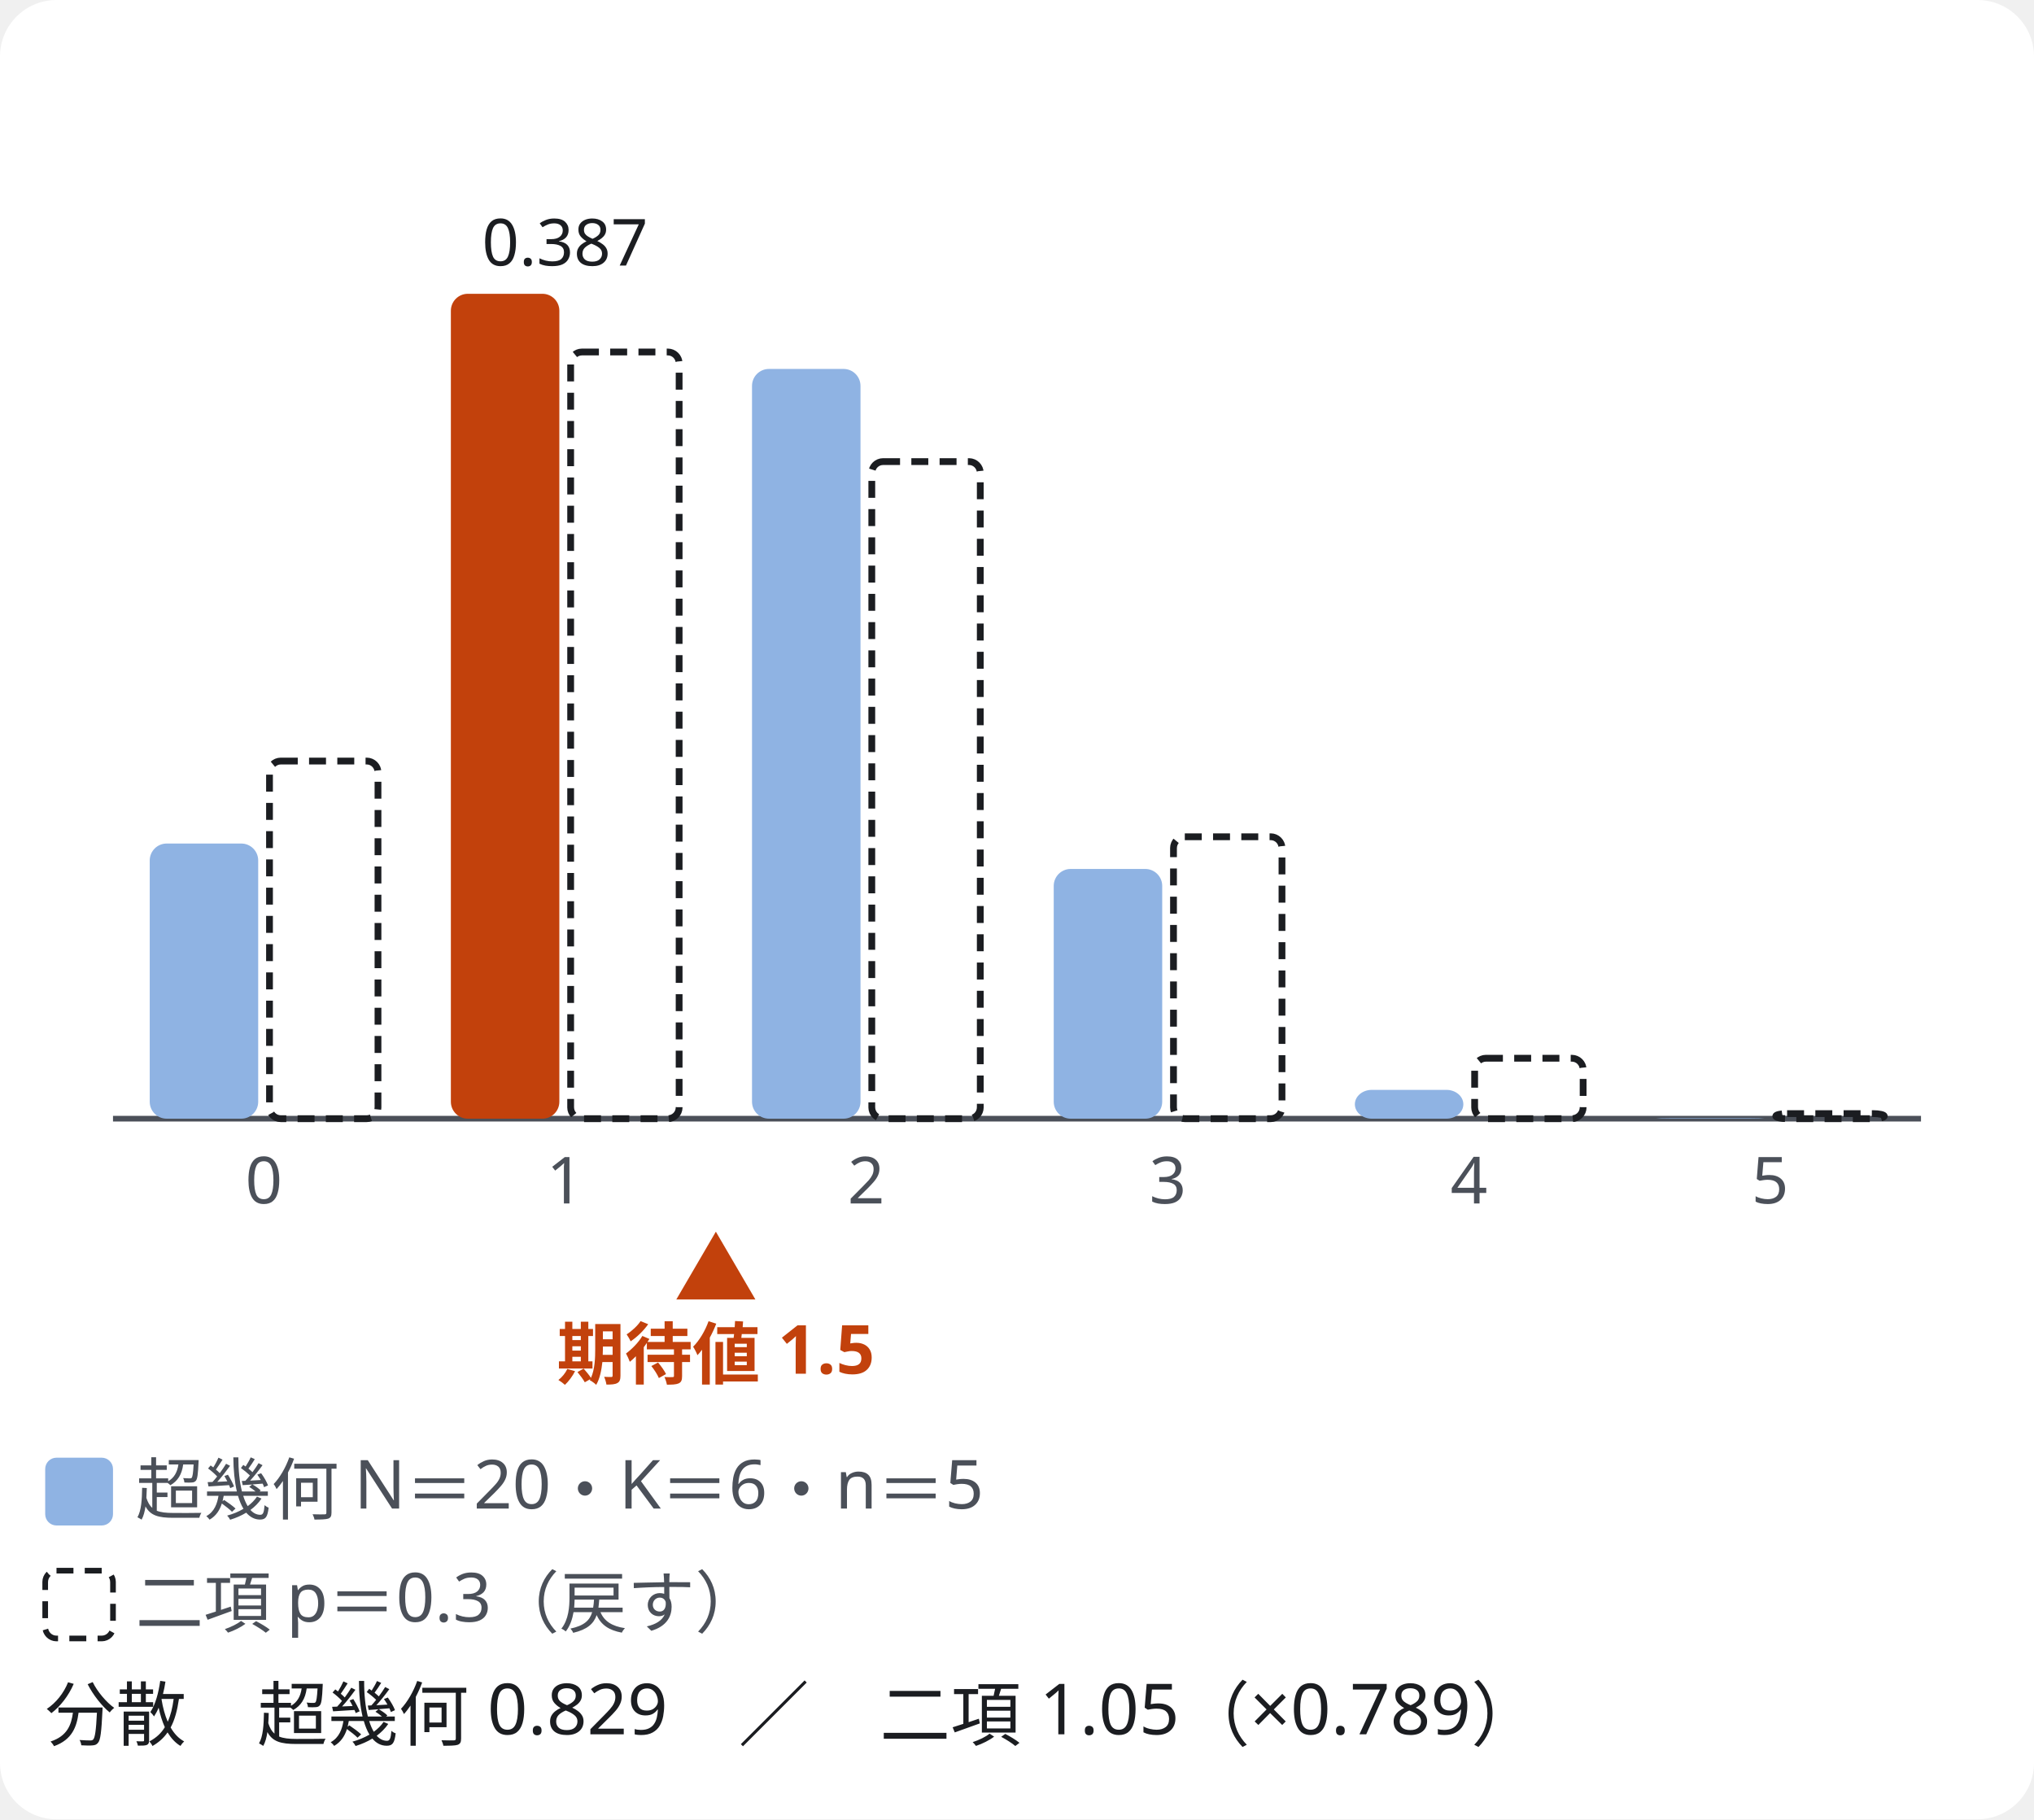
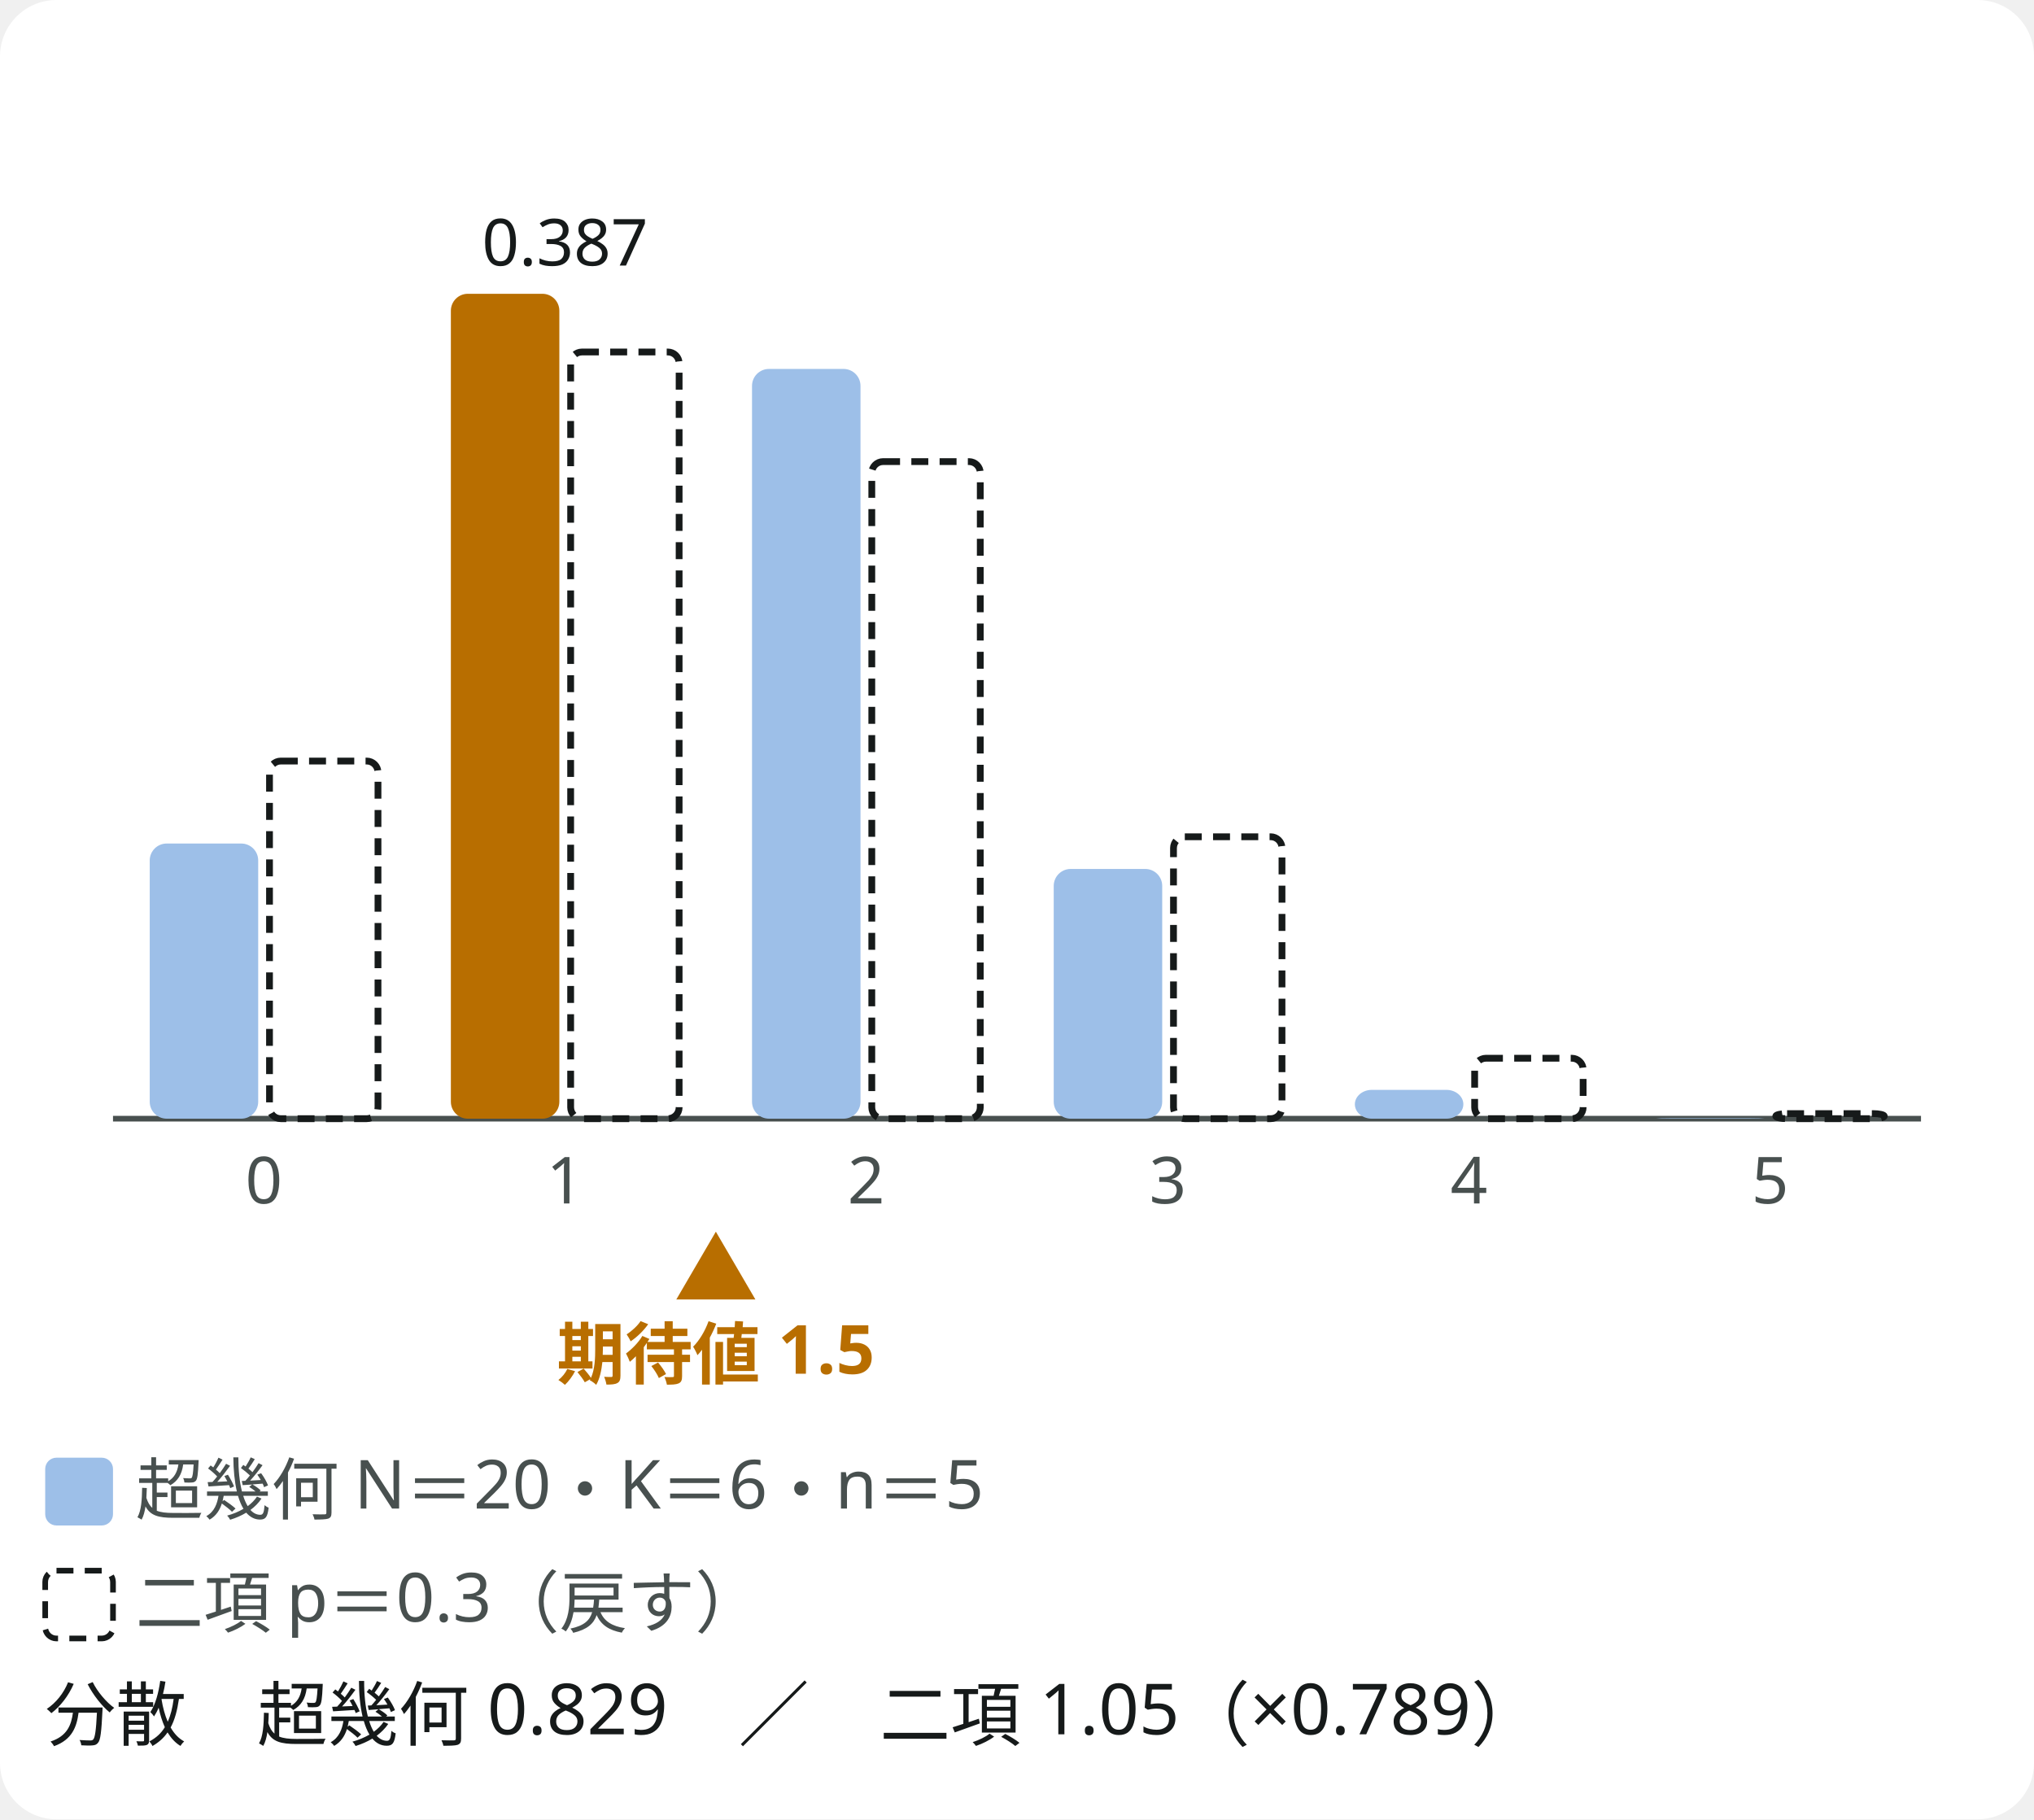
<svg xmlns="http://www.w3.org/2000/svg" viewBox="0 0 360 322" width="360" height="322" font-family="sans-serif">
  <rect width="360" height="322" rx="10" fill="#ffffff" />
-   <line x1="20" y1="198" x2="340" y2="198" stroke="#4b5059" stroke-width="1" />
-   <rect x="26.5" y="149.3" width="19.2" height="48.7" rx="3" fill="#8fb3e3" />
-   <rect x="47.7" y="134.7" width="19.2" height="63.3" rx="2" fill="none" stroke="#1b1d21" stroke-width="1.2" stroke-dasharray="3 2" />
-   <text x="46.7" y="213" font-size="11.5" fill="#4b5059" text-anchor="middle">0</text>
-   <rect x="79.8" y="52" width="19.2" height="146" rx="3" fill="#c2410c" />
-   <rect x="101.0" y="62.3" width="19.2" height="135.7" rx="2" fill="none" stroke="#1b1d21" stroke-width="1.2" stroke-dasharray="3 2" />
-   <text x="100.0" y="47.0" font-size="11.5" fill="#1b1d21" text-anchor="middle" stroke="#ffffff" stroke-width="4" paint-order="stroke">0.387</text>
-   <text x="100" y="213" font-size="11.5" fill="#4b5059" text-anchor="middle">1</text>
-   <rect x="133.1" y="65.3" width="19.2" height="132.7" rx="3" fill="#8fb3e3" />
-   <rect x="154.3" y="81.7" width="19.2" height="116.3" rx="2" fill="none" stroke="#1b1d21" stroke-width="1.2" stroke-dasharray="3 2" />
-   <text x="153.3" y="213" font-size="11.5" fill="#4b5059" text-anchor="middle">2</text>
-   <rect x="186.5" y="153.8" width="19.2" height="44.2" rx="3" fill="#8fb3e3" />
-   <rect x="207.7" y="148.1" width="19.2" height="49.9" rx="2" fill="none" stroke="#1b1d21" stroke-width="1.2" stroke-dasharray="3 2" />
-   <text x="206.7" y="213" font-size="11.5" fill="#4b5059" text-anchor="middle">3</text>
-   <rect x="239.8" y="192.9" width="19.2" height="5.1" rx="3" fill="#8fb3e3" />
-   <rect x="261.0" y="187.3" width="19.2" height="10.7" rx="2" fill="none" stroke="#1b1d21" stroke-width="1.2" stroke-dasharray="3 2" />
-   <text x="260" y="213" font-size="11.5" fill="#4b5059" text-anchor="middle">4</text>
-   <rect x="293.1" y="197.9" width="19.2" height="0.1" rx="3" fill="#8fb3e3" />
-   <rect x="314.3" y="197.1" width="19.2" height="0.9" rx="2" fill="none" stroke="#1b1d21" stroke-width="1.2" stroke-dasharray="3 2" />
-   <text x="313.3" y="213" font-size="11.5" fill="#4b5059" text-anchor="middle">5</text>
-   <path d="M126.7,218 l-7,12 h14 z" fill="#c2410c" />
-   <text x="126.7" y="244" font-size="12" fill="#c2410c" text-anchor="middle" font-weight="bold">期待値 1.5</text>
-   <rect x="8" y="258" width="12" height="12" rx="2" fill="#8fb3e3" />
-   <text x="24" y="268" font-size="12" fill="#4b5059" text-anchor="start">超幾何 N＝20・K＝6・n＝5</text>
-   <rect x="8" y="278" width="12" height="12" rx="2" fill="none" stroke="#1b1d21" stroke-dasharray="3 2" />
-   <text x="24" y="288" font-size="12" fill="#4b5059" text-anchor="start">二項 p＝0.3（戻す）</text>
-   <text x="8" y="308" font-size="12.5" fill="#1b1d21" text-anchor="start">分散　超幾何 0.829　／　二項 1.05（×0.789）</text>
+   <line x1="20" y1="198" x2="340" y2="198" stroke="#48504f" stroke-width="1" />
+   <rect x="26.5" y="149.3" width="19.2" height="48.7" rx="3" fill="#9dbfe8" />
+   <rect x="47.7" y="134.7" width="19.2" height="63.3" rx="2" fill="none" stroke="#161a1a" stroke-width="1.2" stroke-dasharray="3 2" />
+   <text x="46.7" y="213" font-size="11.5" fill="#48504f" text-anchor="middle">0</text>
+   <rect x="79.8" y="52" width="19.2" height="146" rx="3" fill="#b86e00" />
+   <rect x="101.0" y="62.3" width="19.2" height="135.7" rx="2" fill="none" stroke="#161a1a" stroke-width="1.2" stroke-dasharray="3 2" />
+   <text x="100.0" y="47.0" font-size="11.5" fill="#161a1a" text-anchor="middle" stroke="#ffffff" stroke-width="4" paint-order="stroke">0.387</text>
+   <text x="100" y="213" font-size="11.5" fill="#48504f" text-anchor="middle">1</text>
+   <rect x="133.1" y="65.3" width="19.2" height="132.7" rx="3" fill="#9dbfe8" />
+   <rect x="154.3" y="81.7" width="19.2" height="116.3" rx="2" fill="none" stroke="#161a1a" stroke-width="1.2" stroke-dasharray="3 2" />
+   <text x="153.3" y="213" font-size="11.5" fill="#48504f" text-anchor="middle">2</text>
+   <rect x="186.5" y="153.8" width="19.2" height="44.2" rx="3" fill="#9dbfe8" />
+   <rect x="207.7" y="148.1" width="19.2" height="49.9" rx="2" fill="none" stroke="#161a1a" stroke-width="1.2" stroke-dasharray="3 2" />
+   <text x="206.7" y="213" font-size="11.5" fill="#48504f" text-anchor="middle">3</text>
+   <rect x="239.8" y="192.9" width="19.2" height="5.1" rx="3" fill="#9dbfe8" />
+   <rect x="261.0" y="187.3" width="19.2" height="10.7" rx="2" fill="none" stroke="#161a1a" stroke-width="1.2" stroke-dasharray="3 2" />
+   <text x="260" y="213" font-size="11.5" fill="#48504f" text-anchor="middle">4</text>
+   <rect x="293.1" y="197.9" width="19.2" height="0.1" rx="3" fill="#9dbfe8" />
+   <rect x="314.3" y="197.1" width="19.2" height="0.9" rx="2" fill="none" stroke="#161a1a" stroke-width="1.2" stroke-dasharray="3 2" />
+   <text x="313.3" y="213" font-size="11.5" fill="#48504f" text-anchor="middle">5</text>
+   <path d="M126.7,218 l-7,12 h14 z" fill="#b86e00" />
+   <text x="126.7" y="244" font-size="12" fill="#b86e00" text-anchor="middle" font-weight="bold">期待値 1.5</text>
+   <rect x="8" y="258" width="12" height="12" rx="2" fill="#9dbfe8" />
+   <text x="24" y="268" font-size="12" fill="#48504f" text-anchor="start">超幾何 N＝20・K＝6・n＝5</text>
+   <rect x="8" y="278" width="12" height="12" rx="2" fill="none" stroke="#161a1a" stroke-dasharray="3 2" />
+   <text x="24" y="288" font-size="12" fill="#48504f" text-anchor="start">二項 p＝0.3（戻す）</text>
+   <text x="8" y="308" font-size="12.5" fill="#161a1a" text-anchor="start">分散　超幾何 0.829　／　二項 1.05（×0.789）</text>
</svg>
